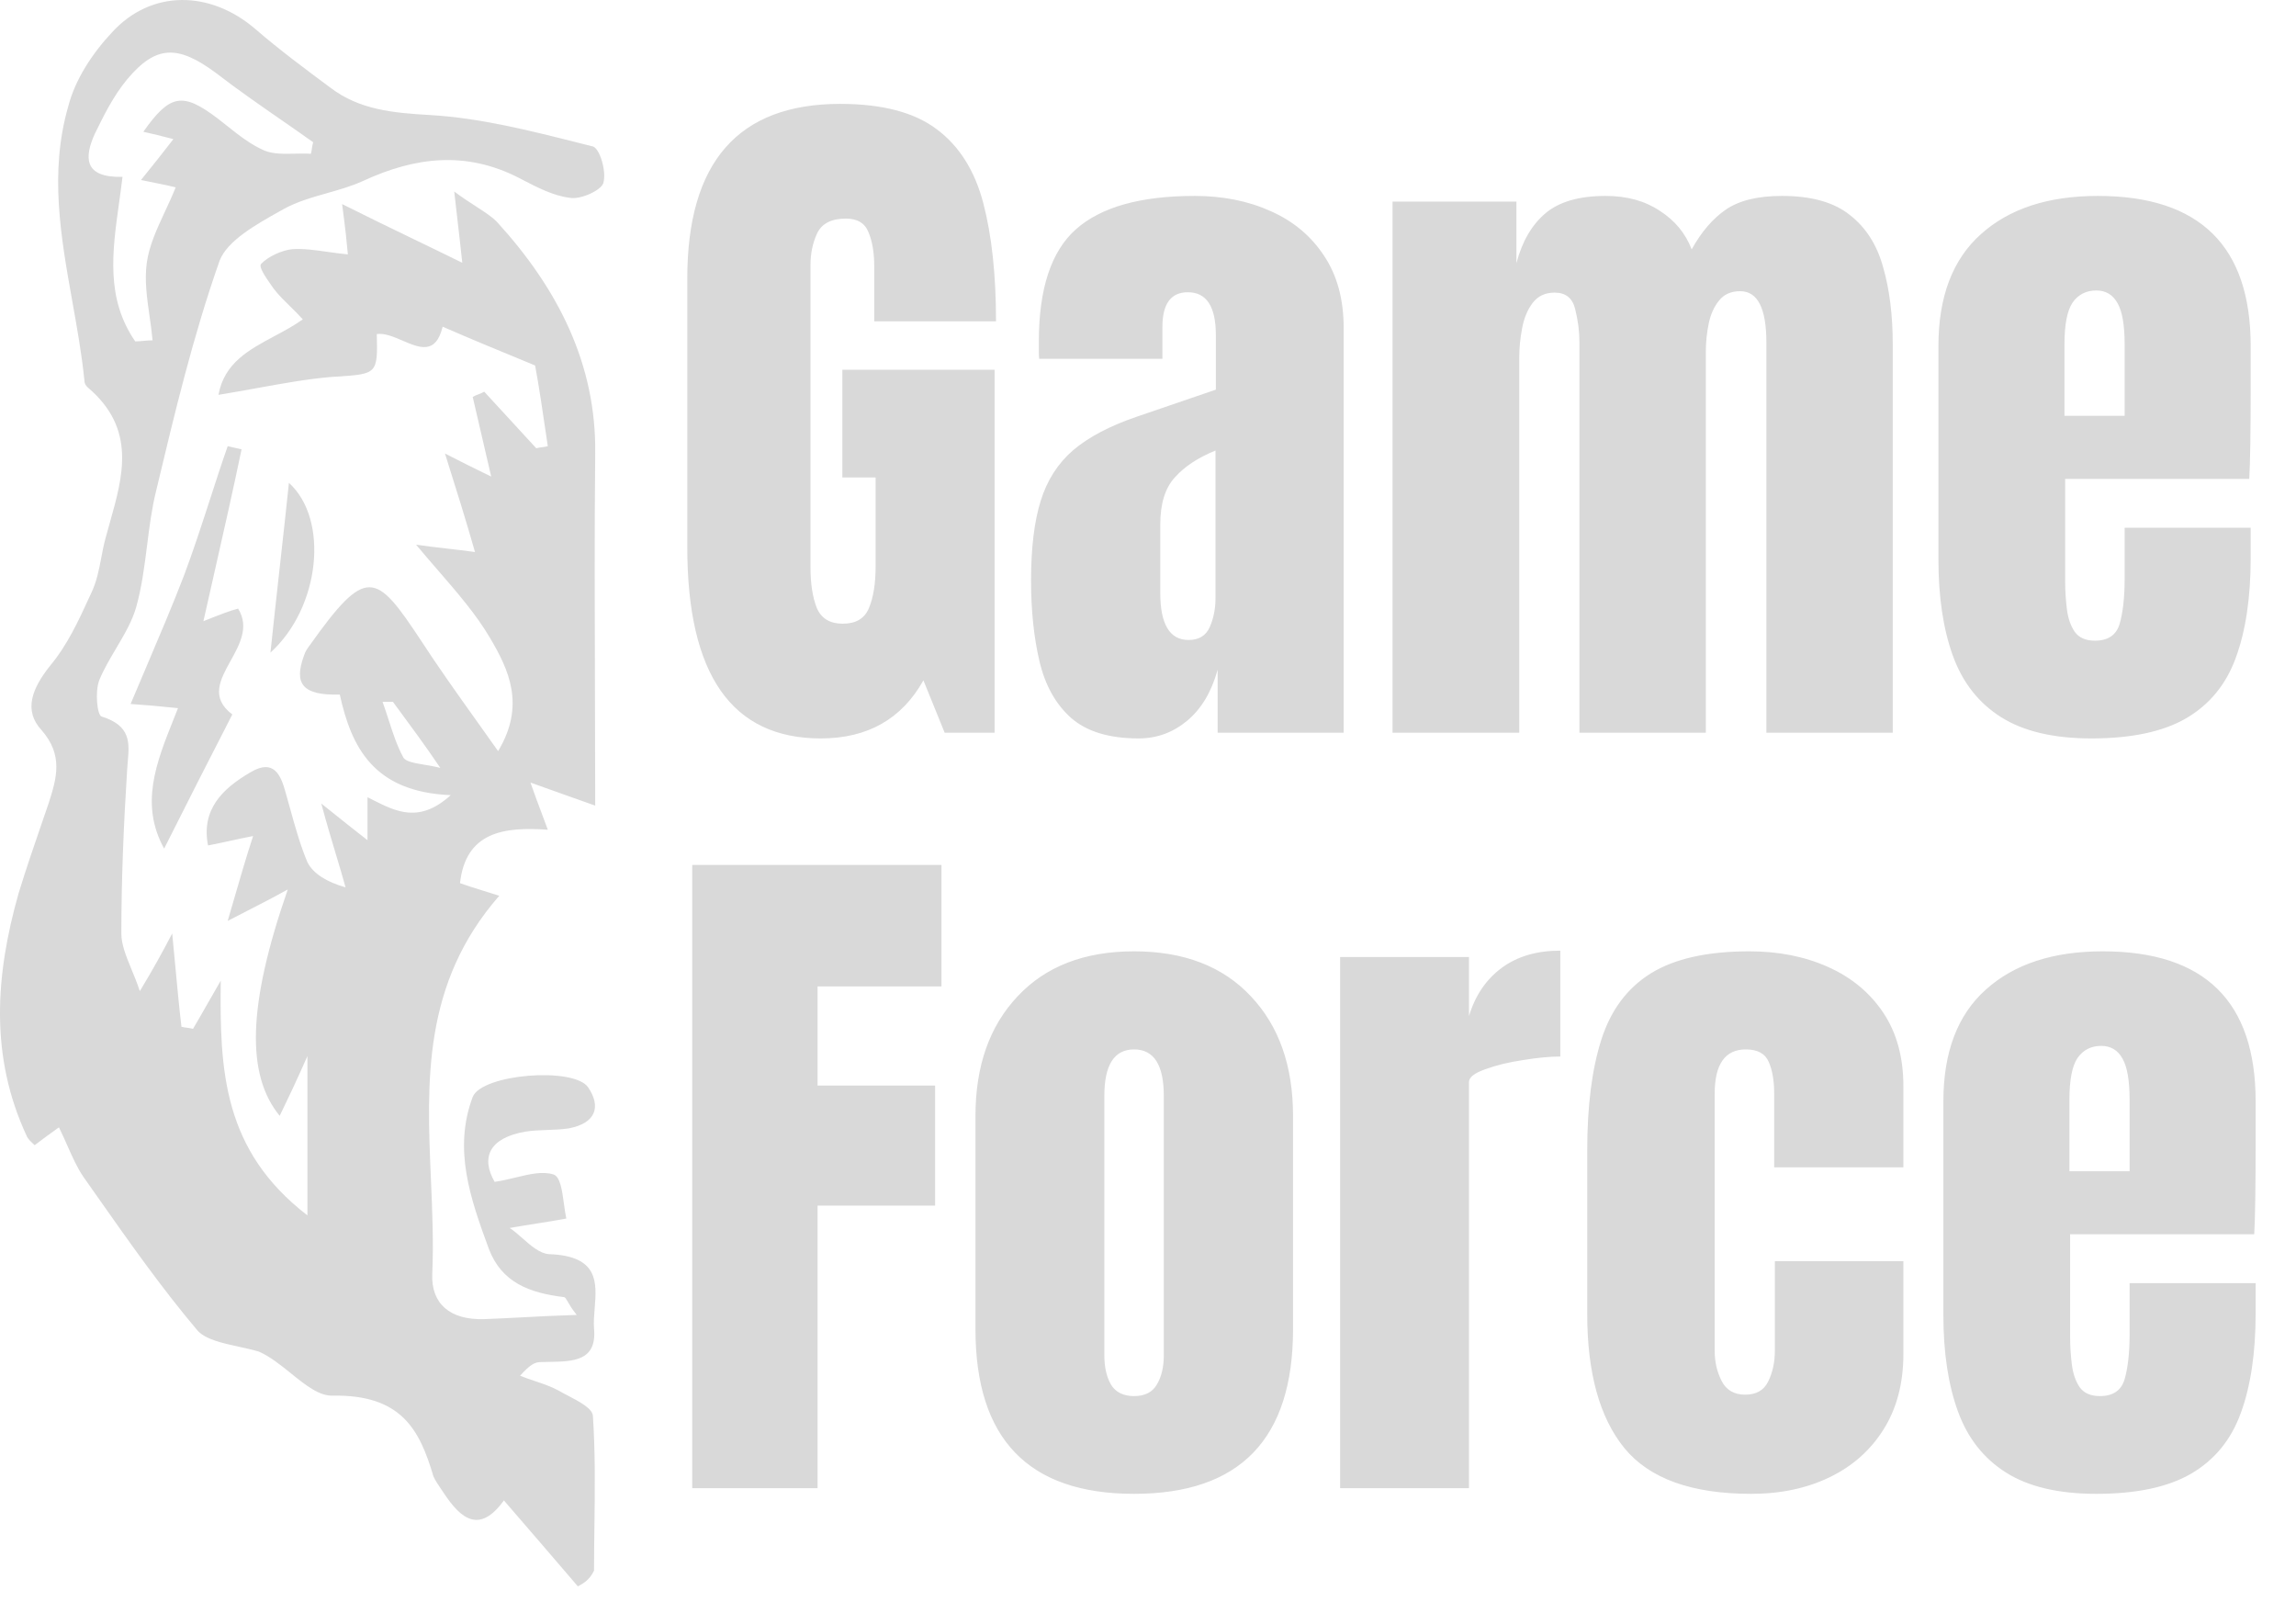
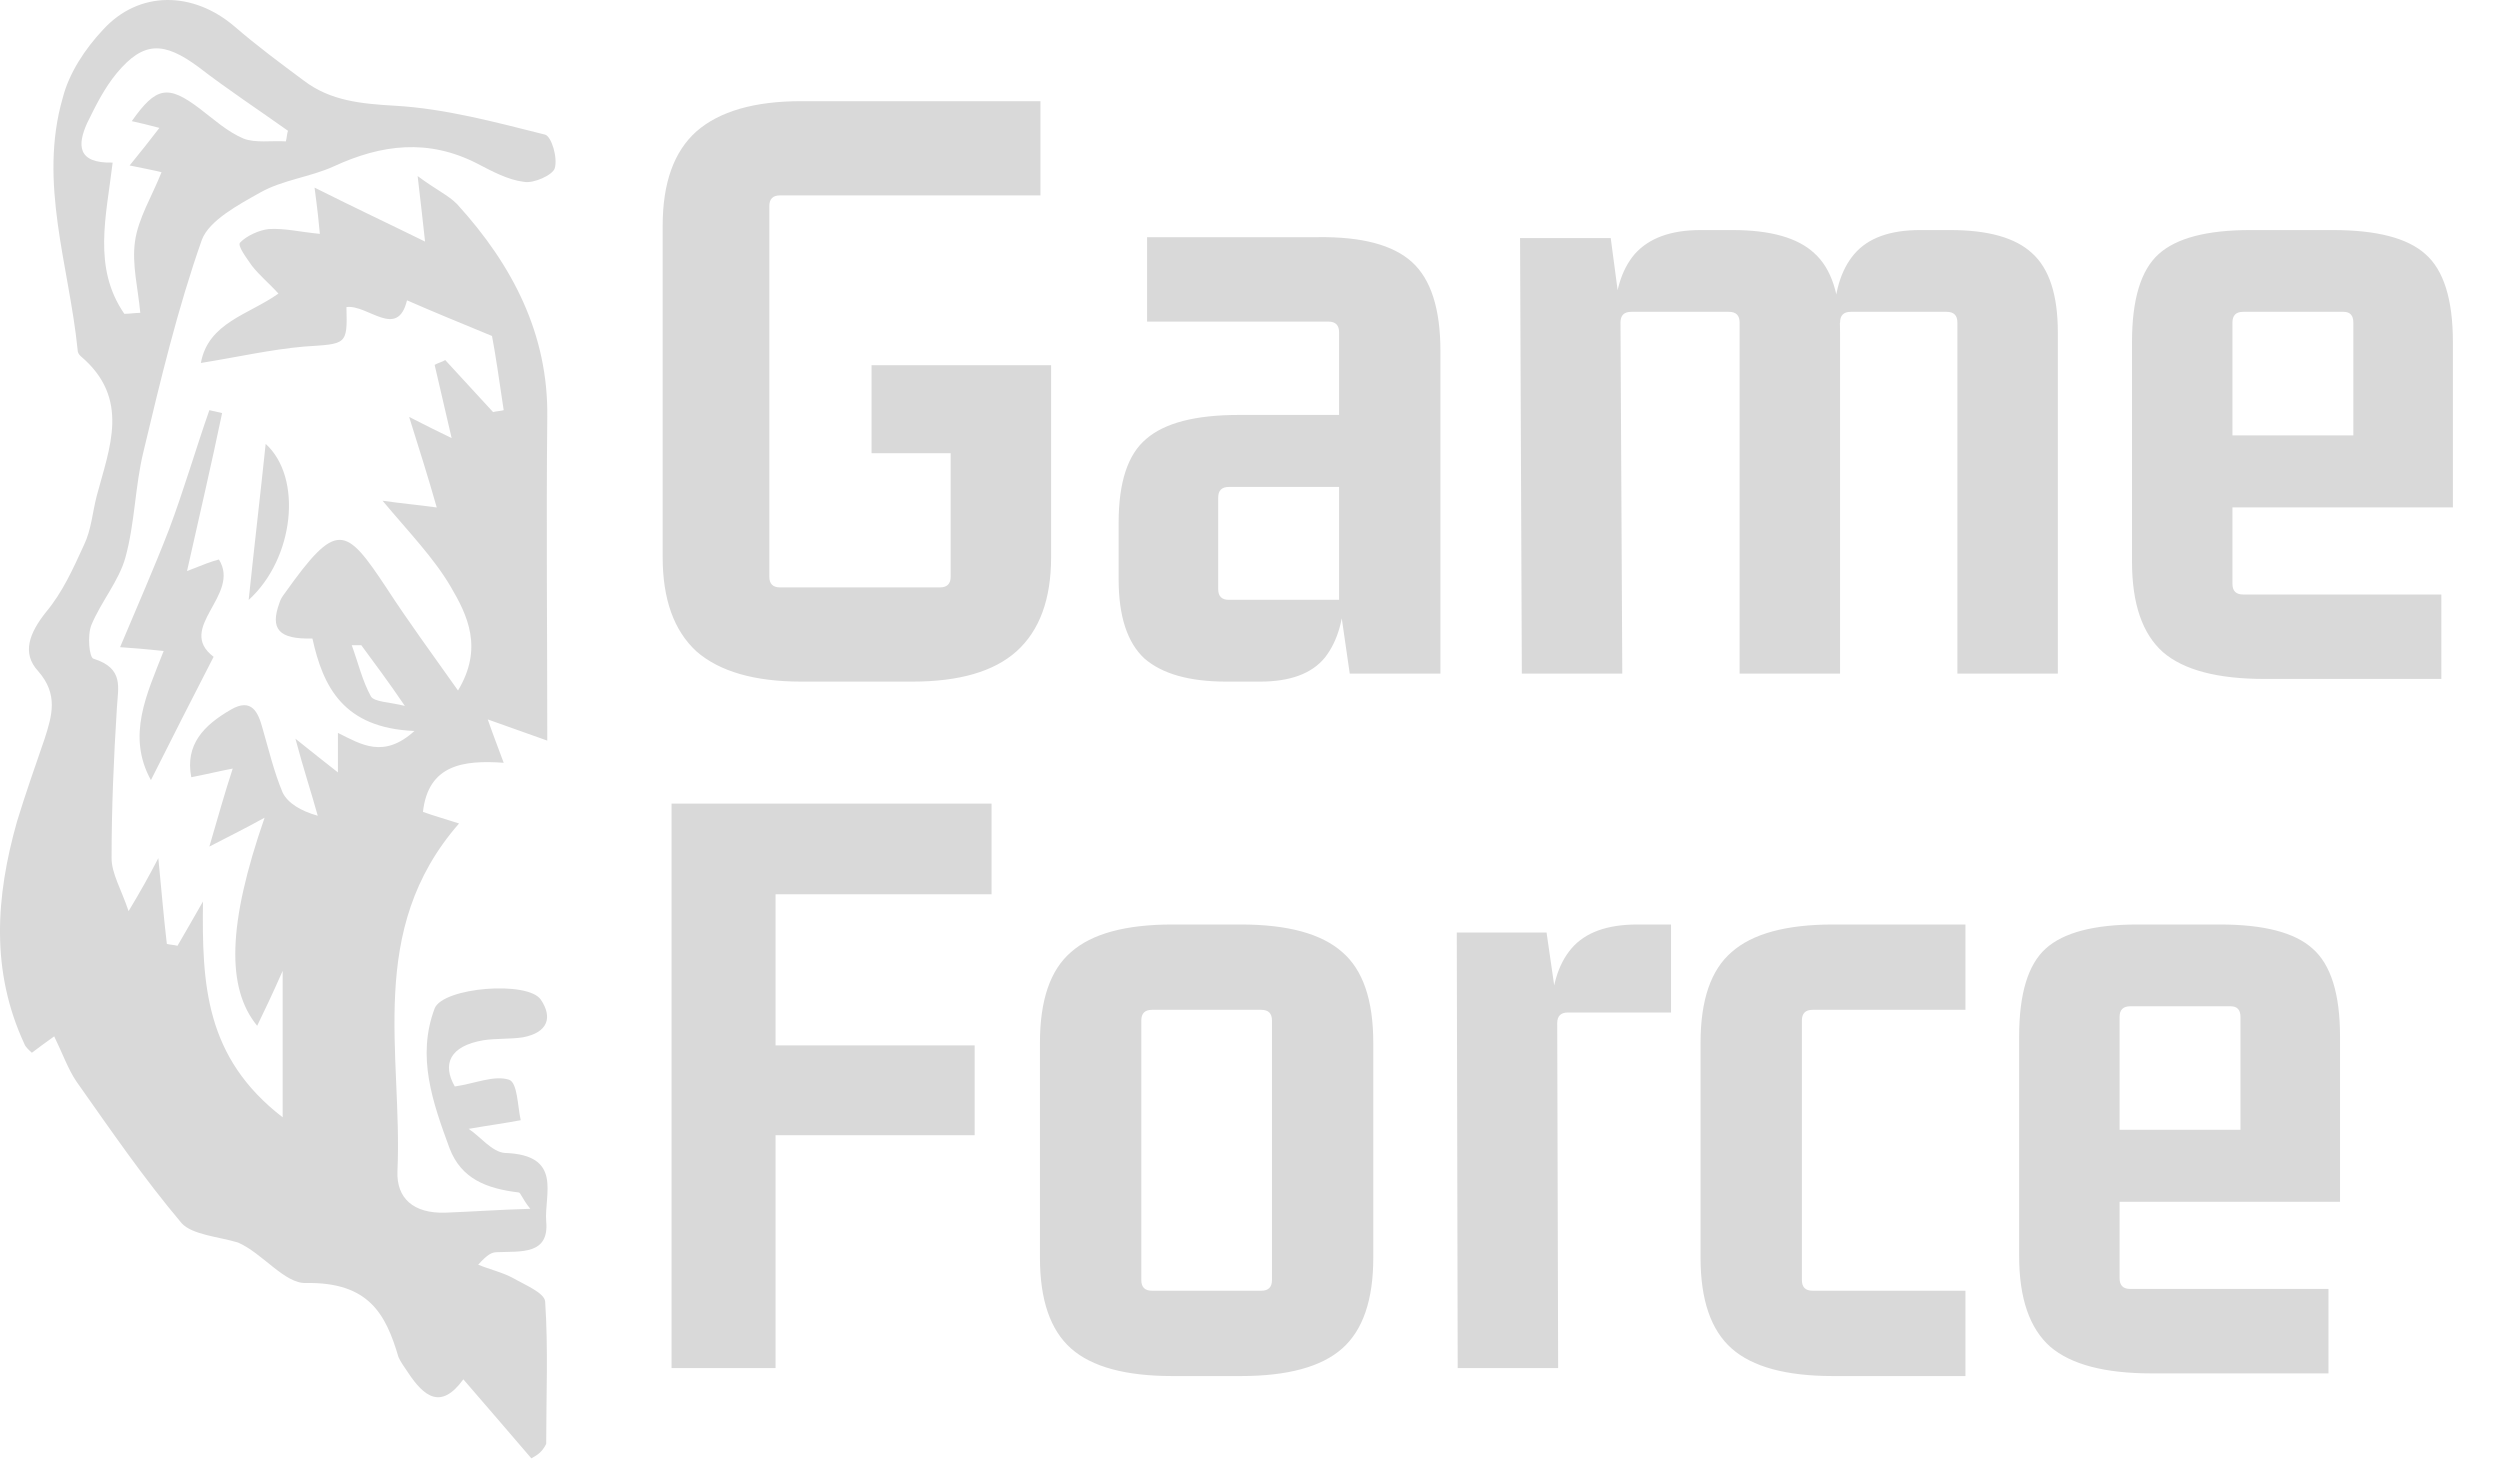
- <svg xmlns="http://www.w3.org/2000/svg" width="76" height="53" viewBox="0 0 76 53" fill="none">
-   <path fill-rule="evenodd" clip-rule="evenodd" d="M19.128 52.5L19.128 52.5C18.324 51.563 17.521 50.627 16.68 49.656C15.876 50.766 15.264 50.28 14.69 49.413C14.665 49.376 14.639 49.336 14.611 49.296C14.513 49.151 14.406 48.994 14.346 48.858C13.887 47.298 13.275 46.153 11.018 46.188C10.57 46.208 10.11 45.837 9.628 45.449C9.287 45.173 8.935 44.89 8.569 44.731C8.367 44.67 8.14 44.621 7.913 44.571C7.367 44.452 6.812 44.331 6.542 44.038C5.339 42.614 4.282 41.11 3.217 39.596L3.217 39.596C3.063 39.378 2.909 39.158 2.755 38.939C2.554 38.643 2.402 38.302 2.235 37.925C2.148 37.729 2.056 37.523 1.951 37.309C1.607 37.552 1.378 37.725 1.148 37.899L1.148 37.899C1.033 37.795 0.918 37.691 0.88 37.587C-0.344 34.951 -0.153 32.28 0.612 29.575C0.86 28.763 1.132 27.973 1.409 27.169L1.409 27.169C1.475 26.978 1.541 26.786 1.607 26.593C1.875 25.76 2.104 24.997 1.377 24.165C0.765 23.506 1.071 22.777 1.645 22.049C2.226 21.358 2.6 20.543 2.963 19.75L3.022 19.622C3.201 19.252 3.277 18.851 3.354 18.45C3.392 18.25 3.43 18.049 3.482 17.853C3.53 17.669 3.582 17.484 3.635 17.3C4.074 15.746 4.515 14.188 2.908 12.824C2.831 12.755 2.793 12.685 2.793 12.581C2.705 11.712 2.55 10.846 2.395 9.98C2.013 7.84 1.631 5.702 2.257 3.529C2.487 2.627 3.061 1.76 3.711 1.067C5.012 -0.355 6.963 -0.321 8.455 0.963C9.258 1.656 10.1 2.281 10.941 2.905C11.898 3.633 13.007 3.737 14.231 3.807C15.879 3.902 17.527 4.318 19.176 4.734C19.326 4.772 19.475 4.809 19.625 4.847C19.855 4.916 20.084 5.679 19.97 6.061C19.893 6.304 19.204 6.616 18.86 6.546C18.319 6.481 17.778 6.2 17.27 5.936L17.177 5.887C15.417 4.986 13.734 5.194 12.012 5.991C11.638 6.161 11.234 6.276 10.83 6.391C10.324 6.534 9.819 6.677 9.373 6.928L9.272 6.984C8.485 7.425 7.525 7.962 7.269 8.627C6.389 11.124 5.777 13.691 5.165 16.257C5.02 16.846 4.944 17.45 4.868 18.055C4.782 18.733 4.696 19.412 4.514 20.072C4.383 20.548 4.115 21 3.845 21.456C3.642 21.799 3.438 22.143 3.29 22.5C3.137 22.882 3.214 23.679 3.367 23.714C4.333 24.016 4.284 24.581 4.229 25.203C4.221 25.295 4.213 25.389 4.208 25.483C4.094 27.286 4.017 29.09 4.017 30.893C4.017 31.26 4.168 31.627 4.347 32.065C4.439 32.288 4.539 32.531 4.629 32.801C5.088 32.038 5.356 31.552 5.7 30.893C5.736 31.257 5.767 31.598 5.798 31.923C5.866 32.653 5.927 33.308 6.006 33.98C6.064 33.997 6.131 34.006 6.198 34.014C6.265 34.023 6.332 34.032 6.389 34.049C6.545 33.787 6.687 33.537 6.862 33.23L6.862 33.23C6.988 33.009 7.131 32.759 7.307 32.454C7.269 35.437 7.384 38.072 10.176 40.223V34.951C9.794 35.818 9.526 36.373 9.258 36.928L9.258 36.928L9.258 36.928C8.149 35.575 8.187 33.286 9.526 29.436C9.037 29.707 8.645 29.908 8.172 30.15L8.171 30.151C7.977 30.25 7.77 30.356 7.537 30.477C7.616 30.208 7.69 29.953 7.761 29.707C7.966 29 8.151 28.362 8.378 27.668C8.11 27.72 7.871 27.772 7.632 27.824C7.393 27.876 7.154 27.928 6.886 27.98C6.657 26.801 7.345 26.107 8.302 25.552C9.067 25.101 9.296 25.656 9.449 26.211C9.5 26.388 9.549 26.565 9.598 26.742L9.598 26.742C9.769 27.36 9.938 27.968 10.176 28.535C10.367 28.916 10.826 29.194 11.439 29.367C11.341 29.014 11.237 28.667 11.126 28.297L11.126 28.297C10.975 27.795 10.811 27.251 10.635 26.593L10.877 26.786C11.379 27.188 11.7 27.445 12.165 27.806V26.384C12.223 26.413 12.28 26.442 12.338 26.471C13.118 26.865 13.886 27.252 14.92 26.315C12.357 26.211 11.63 24.72 11.247 22.986C10.023 23.02 9.717 22.639 10.061 21.702C10.1 21.564 10.176 21.46 10.253 21.356C12.127 18.72 12.433 18.928 13.925 21.182C14.499 22.067 15.117 22.933 15.793 23.881L15.793 23.881L15.793 23.881C16.018 24.197 16.25 24.521 16.488 24.858C17.406 23.332 16.833 22.153 16.221 21.113C15.765 20.339 15.162 19.642 14.489 18.864L14.489 18.864C14.257 18.597 14.017 18.319 13.772 18.026C14.158 18.081 14.468 18.117 14.788 18.154L14.788 18.154C15.072 18.186 15.364 18.22 15.723 18.269C15.417 17.194 15.111 16.223 14.729 15.009L14.729 15.009C15.341 15.321 15.685 15.494 16.259 15.772C16.13 15.206 16.012 14.706 15.901 14.228C15.814 13.857 15.73 13.5 15.647 13.136C15.704 13.101 15.771 13.075 15.838 13.049C15.905 13.023 15.972 12.997 16.029 12.963L17.751 14.835C17.808 14.818 17.875 14.809 17.942 14.801L17.942 14.801C18.009 14.792 18.076 14.783 18.133 14.766C17.98 13.726 17.827 12.685 17.712 12.095L17.712 12.095L17.712 12.095C16.45 11.575 15.608 11.228 14.652 10.812C14.426 11.745 13.888 11.514 13.328 11.274C13.034 11.148 12.735 11.019 12.472 11.055C12.508 12.374 12.475 12.376 11.156 12.463L11.156 12.463C11.088 12.467 11.016 12.472 10.941 12.477C10.151 12.546 9.343 12.693 8.507 12.844L8.507 12.844C8.089 12.92 7.664 12.997 7.231 13.067C7.424 12.011 8.241 11.575 9.083 11.125C9.404 10.953 9.728 10.78 10.023 10.569C9.879 10.41 9.735 10.268 9.596 10.132L9.596 10.132C9.404 9.944 9.222 9.765 9.067 9.564C9.043 9.529 9.016 9.491 8.988 9.452L8.988 9.452C8.796 9.178 8.546 8.822 8.646 8.731C8.875 8.489 9.335 8.28 9.679 8.246C10.052 8.223 10.408 8.274 10.811 8.331C11.029 8.362 11.26 8.395 11.515 8.419C11.477 8.003 11.439 7.622 11.324 6.754C12.187 7.187 12.956 7.558 13.719 7.927L13.719 7.927L13.719 7.927C14.24 8.179 14.759 8.429 15.302 8.697C15.251 8.211 15.2 7.772 15.138 7.235L15.138 7.235L15.138 7.234C15.107 6.966 15.073 6.673 15.035 6.338C15.316 6.548 15.561 6.706 15.774 6.843L15.774 6.843C16.053 7.023 16.276 7.167 16.45 7.344C18.477 9.564 19.74 12.061 19.702 15.009C19.676 17.598 19.685 20.188 19.693 22.778L19.693 22.779C19.697 24.073 19.702 25.368 19.702 26.662C19.329 26.531 18.991 26.41 18.619 26.277L18.617 26.276C18.302 26.163 17.963 26.042 17.559 25.899C17.712 26.338 17.831 26.654 17.951 26.97C18.01 27.128 18.07 27.286 18.133 27.46C16.68 27.356 15.417 27.529 15.226 29.228C15.459 29.313 15.691 29.384 15.959 29.467C16.131 29.519 16.317 29.577 16.526 29.645C13.986 32.55 14.125 35.791 14.264 39.025C14.309 40.076 14.355 41.127 14.308 42.165C14.27 43.136 14.882 43.691 16.029 43.656C16.44 43.641 16.843 43.62 17.264 43.598H17.264C17.823 43.568 18.413 43.537 19.09 43.517C18.932 43.321 18.845 43.17 18.788 43.07C18.734 42.977 18.706 42.928 18.669 42.928C17.521 42.789 16.603 42.442 16.182 41.332C15.57 39.668 14.996 38.038 15.647 36.303C15.953 35.541 19.013 35.298 19.472 35.991C19.893 36.616 19.74 37.171 18.822 37.344C18.592 37.379 18.353 37.387 18.114 37.396C17.875 37.405 17.636 37.413 17.406 37.448C16.182 37.656 15.914 38.315 16.373 39.113C16.611 39.079 16.844 39.023 17.069 38.969C17.533 38.857 17.964 38.753 18.325 38.87C18.545 38.945 18.607 39.398 18.667 39.84L18.667 39.84C18.69 40.011 18.713 40.181 18.745 40.327C18.445 40.385 18.144 40.432 17.796 40.487L17.796 40.487C17.524 40.531 17.223 40.578 16.871 40.639C17.011 40.731 17.152 40.855 17.294 40.98C17.577 41.229 17.866 41.483 18.172 41.506C19.826 41.56 19.754 42.452 19.684 43.302C19.666 43.533 19.647 43.761 19.663 43.968C19.765 45.044 18.966 45.057 18.197 45.071C18.098 45.072 18 45.074 17.904 45.078C17.712 45.078 17.559 45.147 17.215 45.529C17.378 45.596 17.547 45.653 17.715 45.709C17.98 45.799 18.243 45.887 18.477 46.014C18.57 46.068 18.675 46.123 18.783 46.179L18.783 46.179C19.169 46.381 19.595 46.603 19.625 46.847C19.707 48.062 19.692 49.295 19.676 50.52V50.52C19.67 51.008 19.663 51.495 19.663 51.98C19.51 52.292 19.319 52.396 19.128 52.5ZM4.476 11.298C4.572 11.298 4.667 11.289 4.763 11.28C4.859 11.272 4.954 11.263 5.05 11.263C5.026 10.994 4.988 10.724 4.949 10.456C4.864 9.86 4.78 9.27 4.859 8.697C4.937 8.128 5.194 7.576 5.458 7.007C5.581 6.743 5.706 6.475 5.815 6.2C5.637 6.153 5.407 6.107 5.126 6.051L5.126 6.051L5.126 6.051C4.986 6.022 4.833 5.991 4.667 5.957C5.088 5.437 5.394 5.055 5.739 4.604C5.356 4.5 5.05 4.431 4.744 4.361L4.744 4.361L4.744 4.361C5.624 3.113 6.045 3.044 7.192 3.911C7.294 3.989 7.396 4.07 7.499 4.152L7.499 4.152C7.897 4.468 8.305 4.793 8.761 4.986C9.042 5.101 9.408 5.094 9.768 5.086C9.947 5.082 10.126 5.078 10.291 5.09C10.309 5.025 10.318 4.96 10.327 4.898V4.898C10.338 4.829 10.347 4.763 10.367 4.708C10.01 4.454 9.649 4.203 9.288 3.953C8.565 3.452 7.843 2.951 7.154 2.419C5.892 1.483 5.165 1.483 4.208 2.627C3.749 3.182 3.443 3.807 3.137 4.431C2.793 5.194 2.755 5.887 4.055 5.853C4.021 6.141 3.981 6.427 3.942 6.71C3.714 8.337 3.499 9.88 4.476 11.298ZM13.007 23.228H12.663C12.736 23.428 12.802 23.631 12.867 23.833L12.867 23.833C13.006 24.263 13.143 24.689 13.351 25.067C13.427 25.204 13.705 25.251 14.039 25.307C14.21 25.336 14.395 25.367 14.575 25.413C14.064 24.659 13.632 24.075 13.236 23.539L13.236 23.539C13.158 23.434 13.082 23.331 13.007 23.228ZM5.892 23.436C5.241 23.367 4.82 23.332 4.323 23.298C4.494 22.892 4.664 22.492 4.833 22.095L4.833 22.095L4.833 22.095C5.27 21.068 5.697 20.067 6.083 19.067C6.399 18.228 6.674 17.378 6.95 16.53L6.95 16.53L6.95 16.53C7.141 15.939 7.332 15.35 7.537 14.766L7.996 14.87C7.715 16.219 7.414 17.549 7.092 18.969C6.975 19.485 6.855 20.013 6.733 20.558C7.345 20.315 7.613 20.211 7.881 20.142C8.257 20.742 7.937 21.32 7.632 21.872C7.285 22.499 6.957 23.091 7.69 23.645C6.924 25.136 6.198 26.558 5.433 28.084C4.623 26.616 5.174 25.235 5.744 23.808L5.744 23.808C5.794 23.684 5.843 23.561 5.892 23.436ZM9.258 18.789C9.153 19.734 9.048 20.679 8.952 21.598C10.597 20.107 10.903 17.194 9.564 15.98C9.468 16.899 9.363 17.844 9.258 18.789Z" fill="#D9D9D9" />
-   <path d="M27.168 24.438C24.223 24.438 22.75 22.328 22.75 18.109V9.215C22.75 5.363 24.438 3.438 27.812 3.438C29.203 3.438 30.27 3.719 31.012 4.281C31.754 4.836 32.266 5.648 32.547 6.719C32.828 7.789 32.969 9.094 32.969 10.633H28.938V8.805C28.938 8.359 28.875 7.988 28.75 7.691C28.633 7.387 28.383 7.234 28 7.234C27.523 7.234 27.207 7.395 27.051 7.715C26.902 8.035 26.828 8.387 26.828 8.77V18.766C26.828 19.32 26.898 19.773 27.039 20.125C27.188 20.469 27.473 20.641 27.895 20.641C28.332 20.641 28.621 20.469 28.762 20.125C28.91 19.773 28.984 19.312 28.984 18.742V15.801H27.883V12.238H32.922V24.25H31.27L30.566 22.516C29.848 23.797 28.715 24.438 27.168 24.438ZM37.691 24.438C36.715 24.438 35.969 24.211 35.453 23.758C34.945 23.305 34.598 22.684 34.41 21.895C34.223 21.105 34.129 20.211 34.129 19.211C34.129 18.141 34.234 17.266 34.445 16.586C34.656 15.898 35.016 15.336 35.523 14.898C36.039 14.461 36.746 14.09 37.645 13.785L40.246 12.895V11.09C40.246 10.145 39.938 9.672 39.32 9.672C38.758 9.672 38.477 10.055 38.477 10.82V11.875H34.398C34.391 11.812 34.387 11.734 34.387 11.641C34.387 11.539 34.387 11.426 34.387 11.301C34.387 9.551 34.797 8.312 35.617 7.586C36.445 6.852 37.754 6.484 39.543 6.484C40.48 6.484 41.32 6.652 42.062 6.988C42.805 7.316 43.391 7.805 43.82 8.453C44.258 9.102 44.477 9.902 44.477 10.855V24.25H40.305V22.164C40.102 22.898 39.766 23.461 39.297 23.852C38.828 24.242 38.293 24.438 37.691 24.438ZM39.344 21.18C39.688 21.18 39.922 21.035 40.047 20.746C40.172 20.457 40.234 20.145 40.234 19.809V14.91C39.656 15.145 39.207 15.441 38.887 15.801C38.566 16.152 38.406 16.672 38.406 17.359V19.621C38.406 20.66 38.719 21.18 39.344 21.18ZM46.094 24.25V6.672H50.195V8.711C50.383 7.992 50.703 7.441 51.156 7.059C51.609 6.676 52.273 6.484 53.148 6.484C53.852 6.484 54.449 6.648 54.941 6.977C55.441 7.297 55.793 7.723 55.996 8.254C56.316 7.676 56.691 7.238 57.121 6.941C57.559 6.637 58.18 6.484 58.984 6.484C59.961 6.484 60.711 6.695 61.234 7.117C61.766 7.531 62.133 8.109 62.336 8.852C62.547 9.586 62.652 10.438 62.652 11.406V24.25H58.469V11.336C58.469 10.203 58.18 9.637 57.602 9.637C57.297 9.637 57.062 9.742 56.898 9.953C56.734 10.156 56.621 10.41 56.559 10.715C56.496 11.02 56.465 11.324 56.465 11.629V24.25H52.281V11.336C52.281 10.969 52.234 10.602 52.141 10.234C52.055 9.867 51.828 9.684 51.461 9.684C51.148 9.684 50.906 9.797 50.734 10.023C50.562 10.25 50.445 10.531 50.383 10.867C50.32 11.195 50.289 11.52 50.289 11.84V24.25H46.094ZM69.227 24.438C67.977 24.438 66.981 24.203 66.238 23.734C65.496 23.266 64.965 22.59 64.644 21.707C64.324 20.824 64.164 19.762 64.164 18.52V11.453C64.164 9.82 64.633 8.586 65.57 7.75C66.508 6.906 67.797 6.484 69.438 6.484C72.812 6.484 74.5 8.141 74.5 11.453V12.73C74.5 14.277 74.484 15.316 74.453 15.848H68.359V19.246C68.359 19.559 68.379 19.867 68.418 20.172C68.457 20.469 68.543 20.715 68.676 20.91C68.816 21.105 69.039 21.203 69.344 21.203C69.781 21.203 70.055 21.016 70.164 20.641C70.273 20.258 70.328 19.762 70.328 19.152V17.465H74.5V18.461C74.5 19.773 74.336 20.875 74.008 21.766C73.688 22.648 73.141 23.316 72.367 23.77C71.602 24.215 70.555 24.438 69.227 24.438ZM68.336 13.762H70.328V11.395C70.328 10.762 70.25 10.309 70.094 10.035C69.938 9.754 69.703 9.613 69.391 9.613C69.055 9.613 68.793 9.746 68.606 10.012C68.426 10.277 68.336 10.738 68.336 11.395V13.762ZM22.914 49.25V28.625H31.164V32.645H27.062V35.926H30.953V39.898H27.062V49.25H22.914ZM37.539 49.438C34.039 49.438 32.289 47.621 32.289 43.988V36.934C32.289 35.277 32.754 33.957 33.684 32.973C34.613 31.98 35.898 31.484 37.539 31.484C39.188 31.484 40.477 31.98 41.406 32.973C42.336 33.957 42.801 35.277 42.801 36.934V43.988C42.801 47.621 41.047 49.438 37.539 49.438ZM37.539 46.203C37.891 46.203 38.141 46.078 38.289 45.828C38.445 45.57 38.523 45.246 38.523 44.855V36.266C38.523 35.242 38.195 34.73 37.539 34.73C36.883 34.73 36.555 35.242 36.555 36.266V44.855C36.555 45.246 36.629 45.57 36.777 45.828C36.934 46.078 37.188 46.203 37.539 46.203ZM44.359 49.25V31.672H48.625V33.629C48.828 32.949 49.188 32.418 49.703 32.035C50.219 31.652 50.867 31.461 51.648 31.461V34.965C51.305 34.965 50.895 35.004 50.418 35.082C49.941 35.152 49.523 35.254 49.164 35.387C48.805 35.512 48.625 35.652 48.625 35.809V49.25H44.359ZM57.965 49.438C55.996 49.438 54.598 48.934 53.77 47.926C52.949 46.918 52.539 45.438 52.539 43.484V38.07C52.539 36.602 52.695 35.379 53.008 34.402C53.32 33.426 53.867 32.695 54.648 32.211C55.43 31.727 56.516 31.484 57.906 31.484C58.875 31.484 59.742 31.656 60.508 32C61.281 32.344 61.891 32.848 62.336 33.512C62.781 34.176 63.004 34.988 63.004 35.949V38.633H58.727V36.172C58.727 35.766 58.668 35.426 58.551 35.152C58.434 34.871 58.18 34.73 57.789 34.73C57.102 34.73 56.758 35.219 56.758 36.195V44.715C56.758 45.074 56.836 45.406 56.992 45.711C57.148 46.008 57.406 46.156 57.766 46.156C58.133 46.156 58.387 46.012 58.527 45.723C58.676 45.426 58.75 45.082 58.75 44.691V41.738H63.004V44.809C63.004 45.777 62.785 46.609 62.348 47.305C61.918 47.992 61.324 48.52 60.566 48.887C59.809 49.254 58.941 49.438 57.965 49.438ZM69.391 49.438C68.141 49.438 67.144 49.203 66.402 48.734C65.66 48.266 65.129 47.59 64.809 46.707C64.488 45.824 64.328 44.762 64.328 43.52V36.453C64.328 34.82 64.797 33.586 65.734 32.75C66.672 31.906 67.961 31.484 69.602 31.484C72.977 31.484 74.664 33.141 74.664 36.453V37.73C74.664 39.277 74.648 40.316 74.617 40.848H68.523V44.246C68.523 44.559 68.543 44.867 68.582 45.172C68.621 45.469 68.707 45.715 68.84 45.91C68.981 46.105 69.203 46.203 69.508 46.203C69.945 46.203 70.219 46.016 70.328 45.641C70.438 45.258 70.492 44.762 70.492 44.152V42.465H74.664V43.461C74.664 44.773 74.5 45.875 74.172 46.766C73.852 47.648 73.305 48.316 72.531 48.77C71.766 49.215 70.719 49.438 69.391 49.438ZM68.5 38.762H70.492V36.395C70.492 35.762 70.414 35.309 70.258 35.035C70.102 34.754 69.867 34.613 69.555 34.613C69.219 34.613 68.957 34.746 68.769 35.012C68.59 35.277 68.5 35.738 68.5 36.395V38.762Z" fill="#D9D9D9" />
+ <svg xmlns="http://www.w3.org/2000/svg" width="90" height="53" viewBox="0 0 90 53" fill="none">
+   <path d="M19.128 52.5C18.325 51.564 17.521 50.627 16.68 49.656C15.876 50.766 15.264 50.28 14.69 49.413C14.575 49.24 14.422 49.032 14.346 48.858C13.887 47.298 13.275 46.153 11.018 46.188C10.253 46.223 9.449 45.113 8.569 44.731C7.881 44.523 6.924 44.454 6.542 44.038C5.165 42.407 3.979 40.673 2.755 38.939C2.449 38.489 2.257 37.934 1.951 37.309C1.607 37.552 1.377 37.725 1.148 37.899C1.033 37.795 0.918 37.691 0.88 37.587C-0.344 34.951 -0.153 32.28 0.612 29.575C0.918 28.569 1.263 27.598 1.607 26.593C1.875 25.76 2.104 24.997 1.377 24.165C0.765 23.506 1.071 22.778 1.645 22.049C2.257 21.321 2.64 20.454 3.022 19.622C3.29 19.067 3.328 18.442 3.482 17.853C3.941 16.119 4.706 14.35 2.908 12.824C2.831 12.755 2.793 12.685 2.793 12.581C2.487 9.564 1.377 6.581 2.257 3.529C2.487 2.627 3.061 1.76 3.711 1.067C5.012 -0.355 6.963 -0.321 8.455 0.963C9.258 1.656 10.1 2.281 10.941 2.905C11.898 3.633 13.007 3.737 14.231 3.807C16.029 3.911 17.827 4.396 19.625 4.847C19.855 4.916 20.084 5.679 19.97 6.061C19.893 6.304 19.204 6.616 18.86 6.546C18.286 6.477 17.712 6.165 17.177 5.887C15.417 4.986 13.734 5.194 12.012 5.991C11.171 6.373 10.176 6.477 9.373 6.928C8.569 7.379 7.537 7.934 7.269 8.627C6.389 11.124 5.777 13.691 5.165 16.257C4.859 17.506 4.859 18.824 4.514 20.072C4.285 20.905 3.635 21.668 3.29 22.5C3.137 22.882 3.214 23.679 3.367 23.714C4.476 24.061 4.247 24.754 4.208 25.483C4.094 27.286 4.017 29.09 4.017 30.893C4.017 31.448 4.361 32.003 4.629 32.801C5.088 32.038 5.356 31.552 5.7 30.893C5.815 32.072 5.892 33.009 6.006 33.98C6.121 34.014 6.274 34.014 6.389 34.049C6.657 33.598 6.886 33.182 7.307 32.454C7.269 35.437 7.384 38.072 10.176 40.223C10.176 38.384 10.176 36.858 10.176 34.951C9.794 35.818 9.526 36.373 9.258 36.928C8.149 35.575 8.187 33.286 9.526 29.436C8.837 29.818 8.34 30.061 7.537 30.477C7.843 29.436 8.072 28.604 8.378 27.668C7.843 27.772 7.422 27.876 6.886 27.98C6.657 26.801 7.345 26.107 8.302 25.552C9.067 25.101 9.296 25.656 9.449 26.211C9.679 27.009 9.87 27.806 10.176 28.535C10.367 28.916 10.826 29.194 11.439 29.367C11.209 28.535 10.941 27.737 10.635 26.593C11.286 27.113 11.63 27.39 12.165 27.806C12.165 27.217 12.165 26.835 12.165 26.384C13.007 26.801 13.81 27.321 14.92 26.315C12.357 26.211 11.63 24.72 11.247 22.986C10.023 23.02 9.717 22.639 10.061 21.702C10.1 21.564 10.176 21.46 10.253 21.356C12.127 18.72 12.433 18.928 13.925 21.182C14.69 22.361 15.532 23.506 16.488 24.858C17.406 23.332 16.833 22.153 16.221 21.113C15.608 20.072 14.729 19.171 13.772 18.026C14.499 18.13 14.958 18.165 15.723 18.269C15.417 17.194 15.111 16.223 14.729 15.009C15.341 15.321 15.685 15.494 16.259 15.772C16.029 14.766 15.838 13.968 15.647 13.136C15.761 13.067 15.914 13.032 16.029 12.963C16.603 13.587 17.177 14.211 17.751 14.835C17.865 14.801 18.018 14.801 18.133 14.766C17.98 13.726 17.827 12.685 17.712 12.095C16.45 11.575 15.608 11.229 14.652 10.812C14.308 12.234 13.237 10.951 12.472 11.055C12.51 12.442 12.472 12.373 10.941 12.477C9.755 12.581 8.531 12.858 7.231 13.067C7.498 11.61 8.952 11.332 10.023 10.569C9.679 10.188 9.335 9.911 9.067 9.564C8.875 9.286 8.531 8.835 8.646 8.731C8.875 8.489 9.335 8.28 9.679 8.246C10.253 8.211 10.788 8.35 11.515 8.419C11.477 8.003 11.439 7.622 11.324 6.754C12.777 7.483 13.963 8.038 15.302 8.697C15.226 7.968 15.149 7.344 15.035 6.338C15.685 6.824 16.144 7.032 16.45 7.344C18.477 9.564 19.74 12.061 19.702 15.009C19.663 18.893 19.702 22.778 19.702 26.662C19.013 26.419 18.439 26.211 17.559 25.899C17.789 26.558 17.942 26.939 18.133 27.46C16.68 27.356 15.417 27.529 15.226 29.228C15.608 29.367 15.991 29.471 16.526 29.645C13.16 33.494 14.499 37.934 14.308 42.165C14.27 43.136 14.882 43.691 16.029 43.656C16.986 43.621 17.904 43.552 19.09 43.517C18.784 43.136 18.745 42.928 18.669 42.928C17.521 42.789 16.603 42.442 16.182 41.332C15.57 39.668 14.996 38.038 15.647 36.303C15.953 35.541 19.013 35.298 19.472 35.991C19.893 36.616 19.74 37.171 18.822 37.344C18.363 37.413 17.865 37.379 17.406 37.448C16.182 37.656 15.914 38.315 16.373 39.113C17.1 39.009 17.789 38.697 18.325 38.87C18.631 38.974 18.631 39.806 18.745 40.327C18.21 40.431 17.674 40.5 16.871 40.639C17.292 40.916 17.712 41.471 18.172 41.506C20.276 41.575 19.587 42.997 19.663 43.968C19.778 45.182 18.745 45.043 17.904 45.078C17.712 45.078 17.559 45.147 17.215 45.529C17.636 45.702 18.095 45.806 18.477 46.014C18.898 46.257 19.587 46.535 19.625 46.847C19.74 48.546 19.663 50.28 19.663 51.98C19.51 52.292 19.319 52.396 19.128 52.5ZM4.476 11.298C4.667 11.298 4.859 11.263 5.05 11.263C4.973 10.396 4.744 9.529 4.859 8.697C4.973 7.864 5.471 7.067 5.815 6.2C5.547 6.13 5.165 6.061 4.667 5.957C5.088 5.437 5.394 5.055 5.739 4.604C5.356 4.5 5.05 4.431 4.744 4.361C5.624 3.113 6.045 3.044 7.192 3.911C7.69 4.292 8.187 4.743 8.761 4.986C9.182 5.159 9.794 5.055 10.291 5.09C10.329 4.951 10.329 4.812 10.367 4.708C9.296 3.945 8.187 3.217 7.154 2.419C5.892 1.483 5.165 1.483 4.208 2.627C3.749 3.182 3.443 3.807 3.137 4.431C2.793 5.194 2.755 5.887 4.055 5.853C3.826 7.795 3.328 9.633 4.476 11.298ZM13.007 23.228C12.892 23.228 12.777 23.228 12.663 23.228C12.892 23.853 13.045 24.512 13.351 25.067C13.466 25.275 14.04 25.275 14.575 25.413C13.963 24.512 13.466 23.853 13.007 23.228Z" fill="#D9D9D9" />
+   <path d="M5.892 23.436C5.241 23.367 4.82 23.332 4.323 23.298C4.935 21.841 5.547 20.454 6.083 19.067C6.618 17.645 7.039 16.188 7.537 14.766C7.69 14.801 7.843 14.835 7.996 14.87C7.613 16.708 7.192 18.512 6.733 20.558C7.345 20.315 7.613 20.211 7.881 20.142C8.684 21.425 6.312 22.604 7.69 23.645C6.924 25.136 6.198 26.558 5.433 28.084C4.553 26.488 5.28 24.997 5.892 23.436Z" fill="#D9D9D9" />
+   <path d="M8.952 21.598C9.143 19.76 9.373 17.818 9.564 15.98C10.903 17.194 10.597 20.107 8.952 21.598Z" fill="#D9D9D9" />
+   <path d="M32.848 24.538H28.848C27.163 24.538 25.904 24.175 25.072 23.45C24.261 22.703 23.856 21.573 23.856 20.058V8.122C23.856 6.586 24.261 5.455 25.072 4.73C25.904 4.005 27.163 3.642 28.848 3.642H37.456V7.034H28.08C27.824 7.034 27.696 7.162 27.696 7.418V20.762C27.696 21.018 27.824 21.146 28.08 21.146H33.84C34.096 21.146 34.224 21.018 34.224 20.762V15.706L34.608 16.314H31.376V13.146H37.84V20.058C37.84 21.573 37.424 22.703 36.592 23.45C35.781 24.175 34.533 24.538 32.848 24.538ZM45.359 24.538H44.143C42.82 24.538 41.839 24.261 41.199 23.706C40.58 23.13 40.271 22.181 40.271 20.858V18.81C40.271 17.359 40.602 16.357 41.263 15.802C41.924 15.226 43.034 14.938 44.591 14.938H48.623V17.53H44.239C43.983 17.53 43.855 17.658 43.855 17.914V21.21C43.855 21.466 43.983 21.594 44.239 21.594H48.207V11.962C48.207 11.706 48.079 11.578 47.823 11.578H41.295V8.538H47.439C49.018 8.517 50.148 8.815 50.831 9.434C51.514 10.053 51.855 11.119 51.855 12.634V24.25H48.591L48.207 21.594L48.399 21.178C48.399 22.245 48.164 23.077 47.695 23.674C47.226 24.25 46.447 24.538 45.359 24.538ZM61.218 8.282H62.37C63.735 8.282 64.717 8.559 65.314 9.114C65.933 9.669 66.242 10.618 66.242 11.962V24.25H62.626V11.61C62.626 11.354 62.498 11.226 62.242 11.226H58.722C58.466 11.226 58.338 11.354 58.338 11.61L58.402 24.25H54.786L54.722 8.57H57.986L58.338 11.226L58.114 11.642C58.114 10.554 58.359 9.722 58.85 9.146C59.362 8.57 60.151 8.282 61.218 8.282ZM69.122 8.282H70.21C71.575 8.282 72.557 8.559 73.154 9.114C73.773 9.669 74.082 10.618 74.082 11.962V24.25H70.466V11.61C70.466 11.354 70.338 11.226 70.082 11.226H66.626C66.37 11.226 66.242 11.354 66.242 11.61L66.146 12.058L66.018 11.642C66.018 10.554 66.263 9.722 66.754 9.146C67.245 8.57 68.034 8.282 69.122 8.282ZM87.888 24.442H81.52C79.834 24.442 78.618 24.122 77.872 23.482C77.125 22.821 76.752 21.733 76.752 20.218V12.314C76.752 10.778 77.072 9.722 77.712 9.146C78.352 8.57 79.45 8.282 81.008 8.282H83.984C85.562 8.282 86.672 8.57 87.312 9.146C87.973 9.722 88.304 10.778 88.304 12.314V18.266H79.952V15.674H84.72V11.61C84.72 11.354 84.602 11.226 84.368 11.226H80.752C80.496 11.226 80.368 11.354 80.368 11.61V21.018C80.368 21.274 80.496 21.402 80.752 21.402H87.888V24.442ZM35.088 37.634V40.866H27.376L27.92 40.29V49.25H24.176V28.93H27.92V38.178L27.376 37.634H35.088ZM26.416 32.194V28.93H35.696V32.194H26.416ZM45.407 36.354H41.471C41.215 36.354 41.087 36.482 41.087 36.738V46.082C41.087 46.338 41.215 46.466 41.471 46.466H45.407C45.663 46.466 45.791 46.338 45.791 46.082V36.738C45.791 36.482 45.663 36.354 45.407 36.354ZM37.438 45.282V37.538C37.438 36.002 37.812 34.914 38.559 34.274C39.305 33.613 40.521 33.282 42.206 33.282H44.67C46.356 33.282 47.572 33.613 48.319 34.274C49.065 34.914 49.438 36.002 49.438 37.538V45.282C49.438 46.797 49.065 47.885 48.319 48.546C47.572 49.207 46.356 49.538 44.67 49.538H42.206C40.521 49.538 39.305 49.207 38.559 48.546C37.812 47.885 37.438 46.797 37.438 45.282ZM58.941 33.282H60.157V36.45H56.444C56.188 36.45 56.06 36.578 56.06 36.834L56.093 49.25H52.477L52.444 33.57H55.676L56.06 36.226L55.837 36.642C55.837 35.554 56.082 34.722 56.572 34.146C57.063 33.57 57.852 33.282 58.941 33.282ZM70.756 49.538H65.988C64.302 49.538 63.086 49.207 62.34 48.546C61.593 47.885 61.22 46.797 61.22 45.282V37.538C61.22 36.002 61.593 34.914 62.34 34.274C63.086 33.613 64.302 33.282 65.988 33.282H70.756V36.354H65.252C64.996 36.354 64.868 36.482 64.868 36.738V46.082C64.868 46.338 64.996 46.466 65.252 46.466H70.756V49.538ZM83.825 49.442H77.457C75.772 49.442 74.556 49.122 73.809 48.482C73.063 47.821 72.689 46.733 72.689 45.218V37.314C72.689 35.778 73.009 34.722 73.649 34.146C74.289 33.57 75.388 33.282 76.945 33.282H79.921C81.5 33.282 82.609 33.57 83.249 34.146C83.911 34.722 84.241 35.778 84.241 37.314V43.266H75.889V40.674H80.657V36.61C80.657 36.354 80.54 36.226 80.305 36.226H76.689C76.433 36.226 76.305 36.354 76.305 36.61V46.018C76.305 46.274 76.433 46.402 76.689 46.402H83.825V49.442Z" fill="#D9D9D9" />
</svg>
